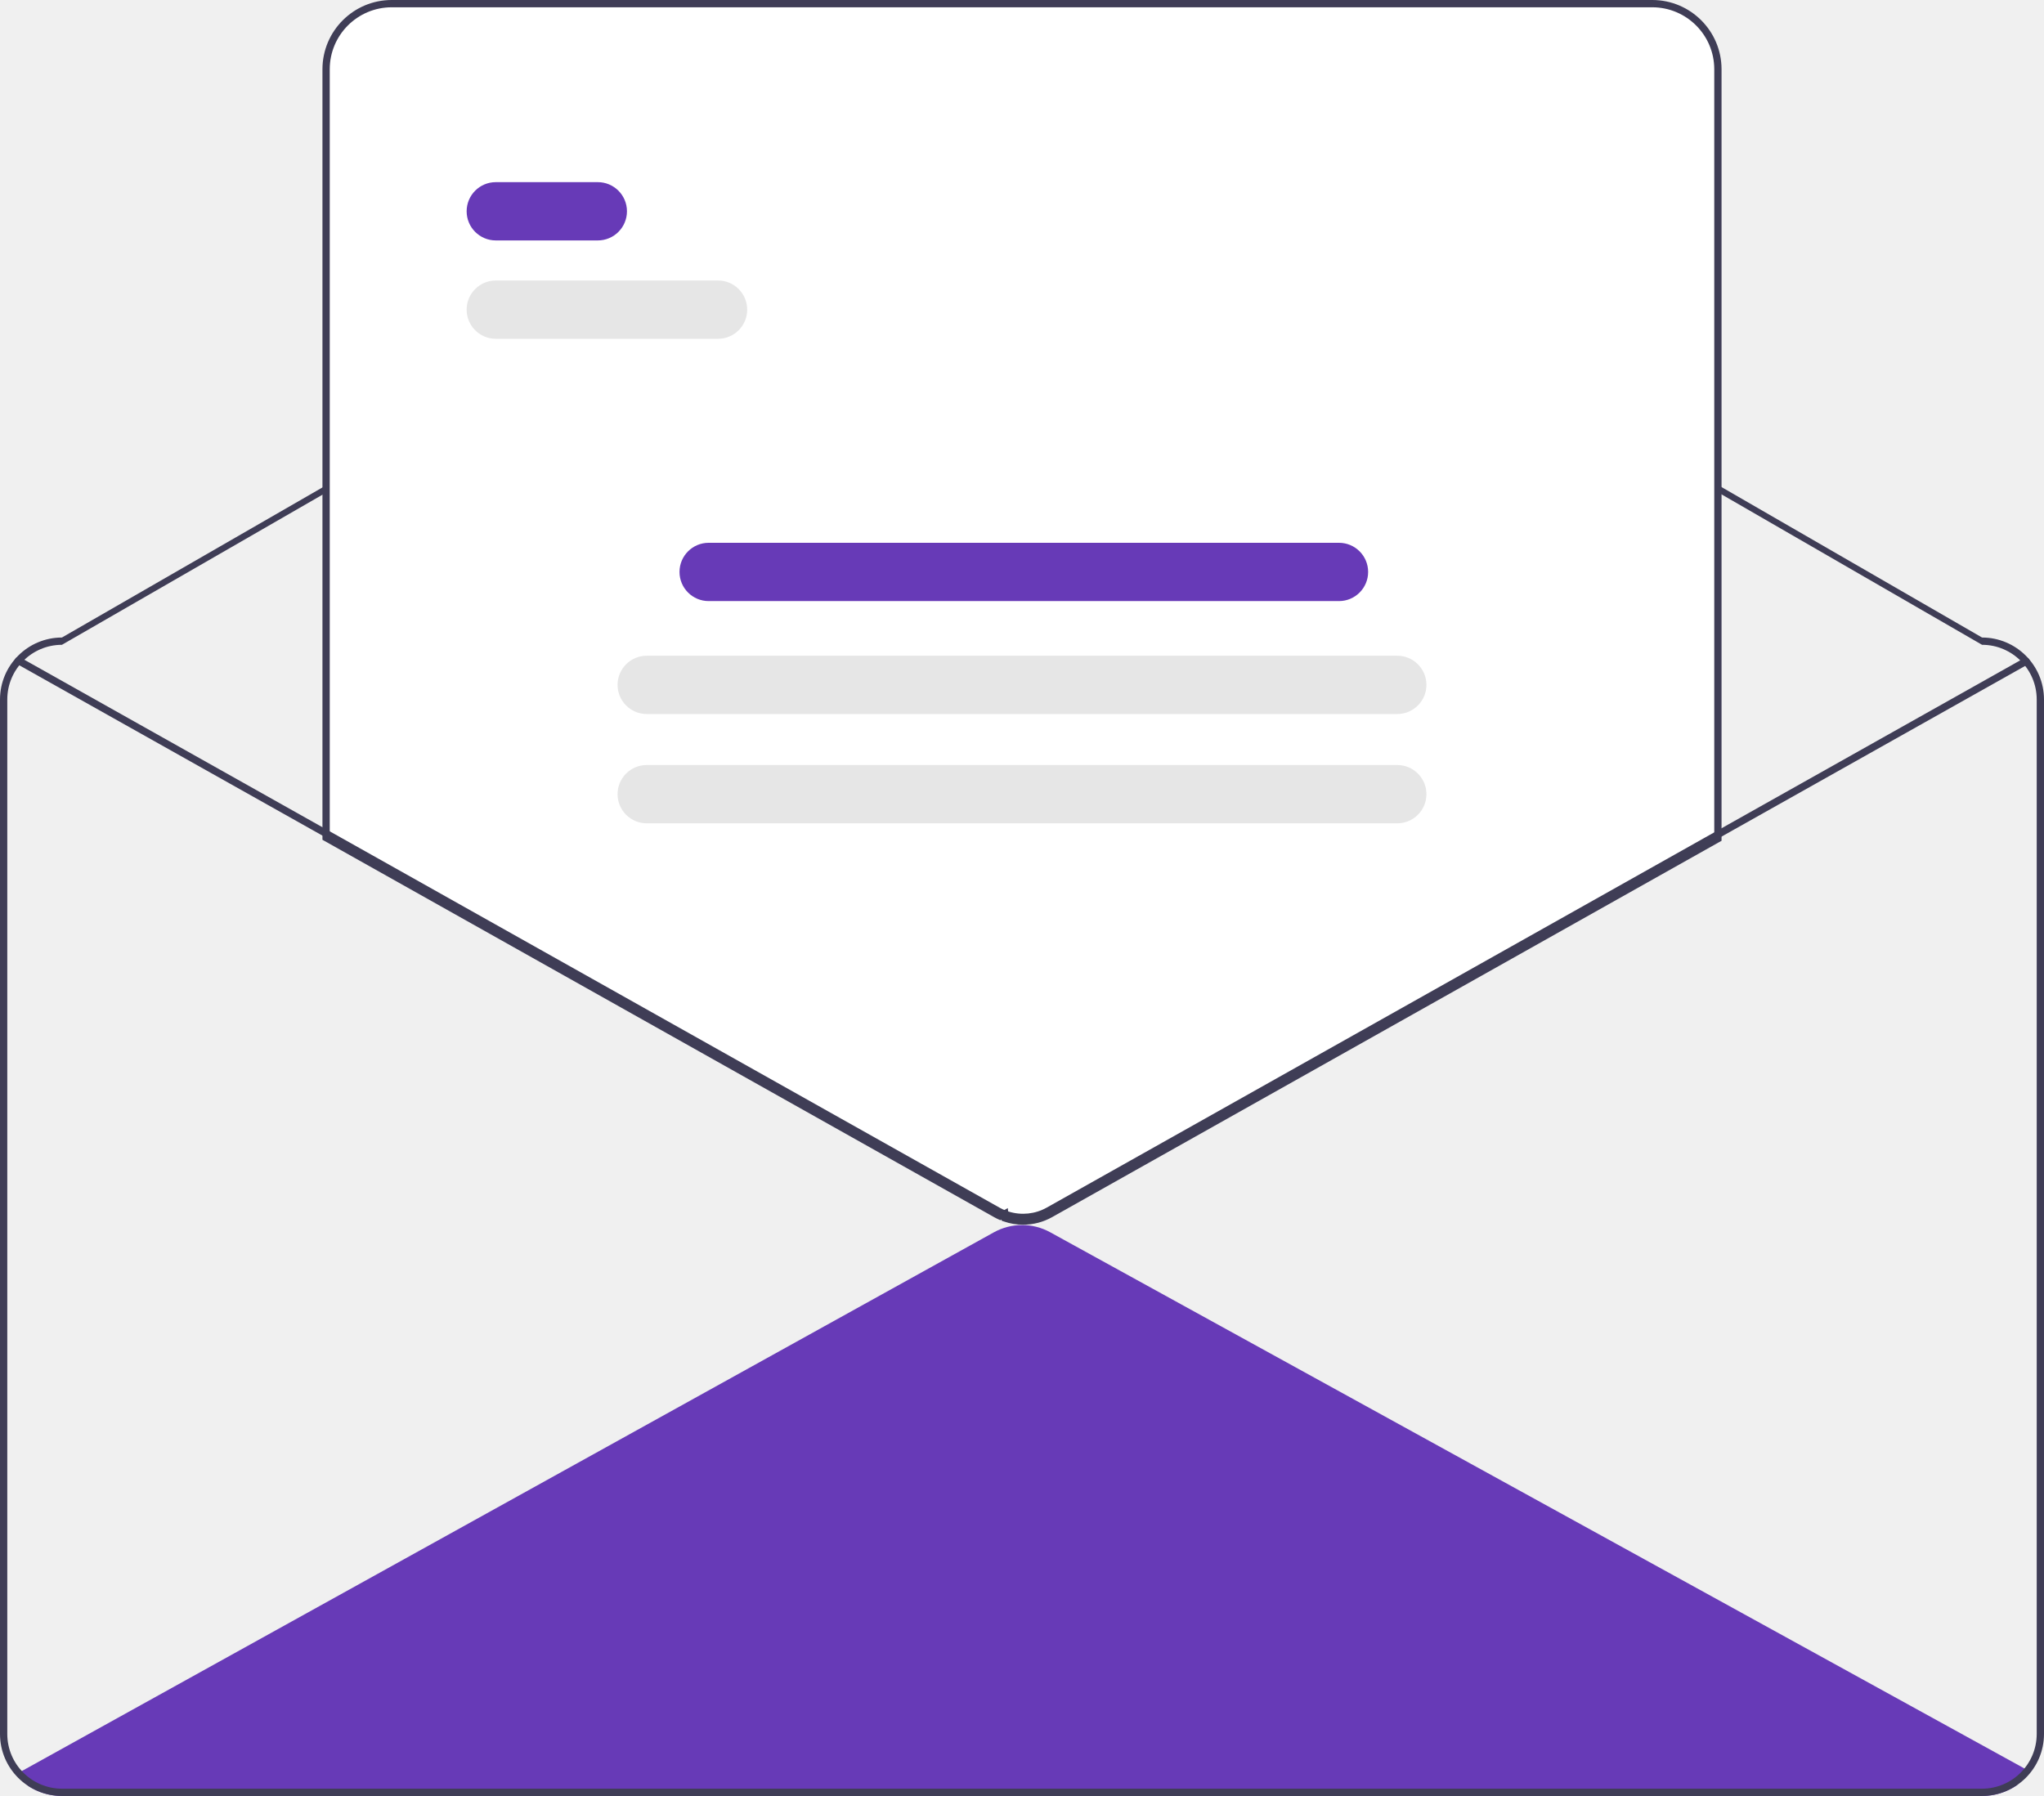
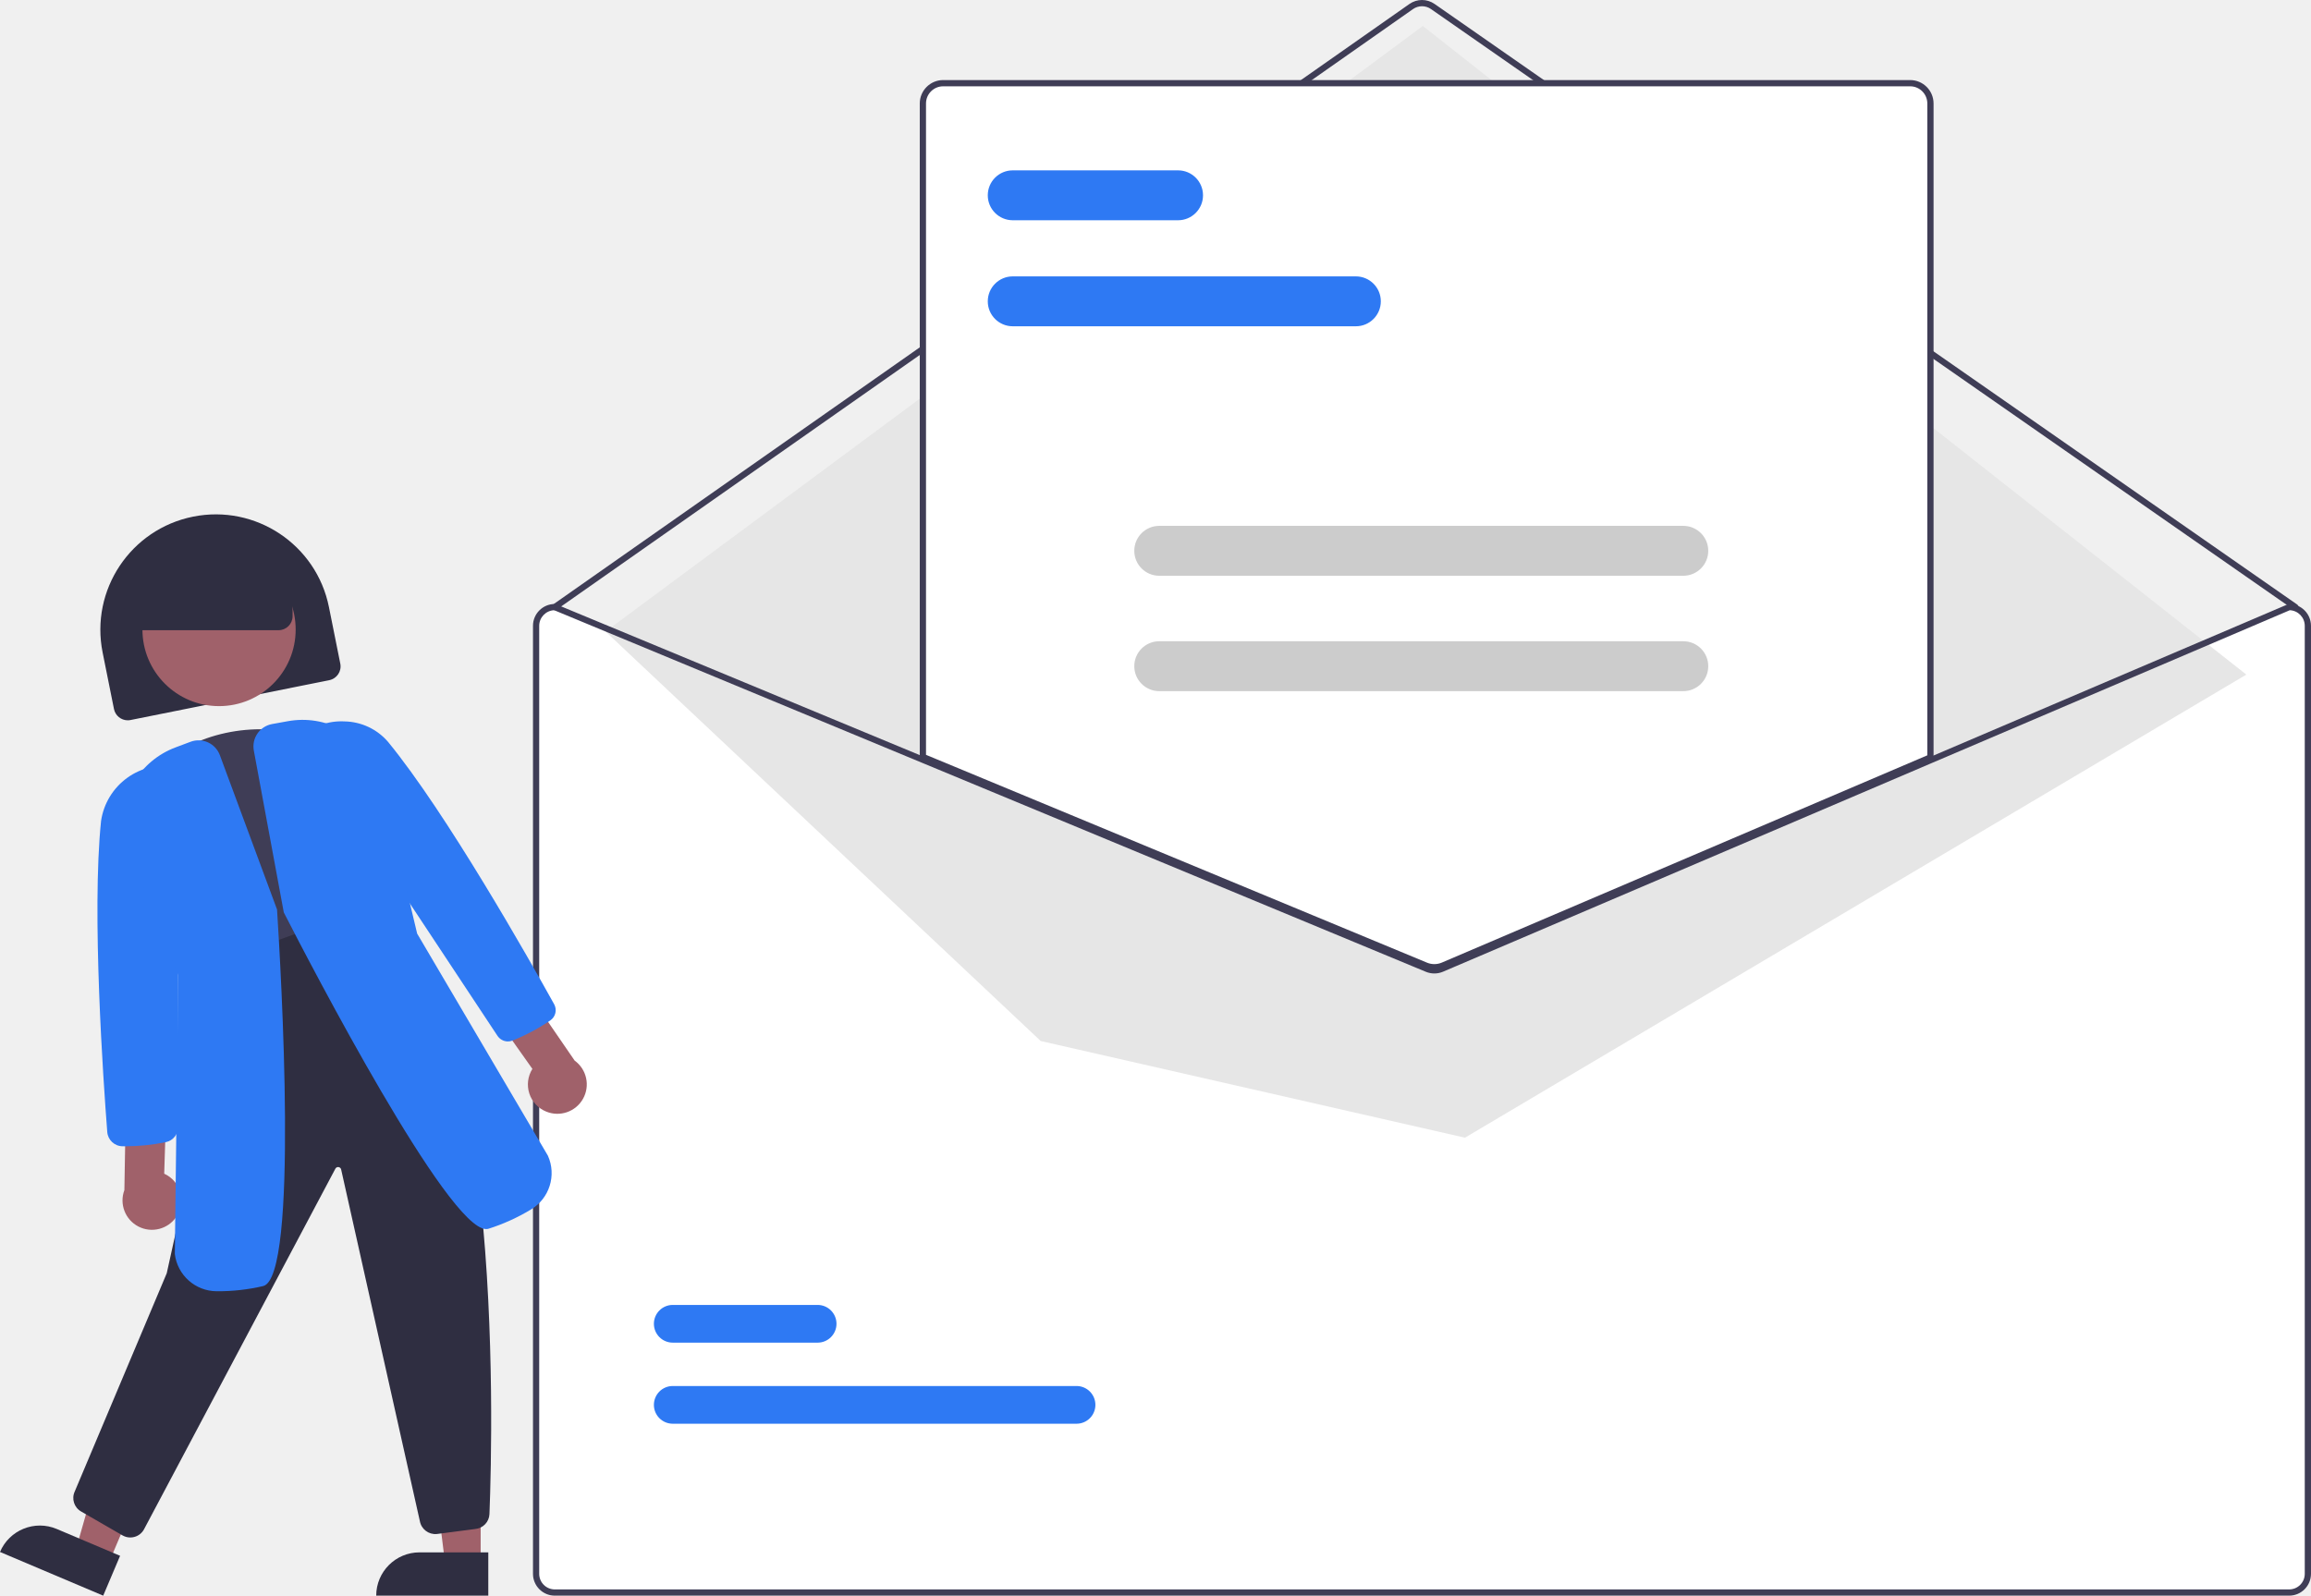
- <svg xmlns="http://www.w3.org/2000/svg" id="bf59fb71-ac1e-4020-97b5-5970fed6e003" data-name="Layer 1" width="561" height="493" viewBox="0 0 561 493">
-   <path d="M876.03,689.45c-.98,1.37-1.97,2.73-2.95,4.08A16.828,16.828,0,0,1,863.5,696.5h-527a16.904,16.904,0,0,1-9.21-2.72c-.91-1.2-1.81-2.41-2.72-3.62l.91-.5L592.27,541.78a16.019,16.019,0,0,1,15.47-.02L875.13,688.95Z" transform="translate(-319.5 -203.5)" fill="#673ab7" />
-   <path d="M863.5,378.5,632.282,244.97a64.023,64.023,0,0,0-63.981-.032L336.5,378.5a17.024,17.024,0,0,0-17,17v284a17.02,17.02,0,0,0,17,17h527a17.029,17.029,0,0,0,17-17v-284A17.024,17.024,0,0,0,863.5,378.5Zm15,301a15.036,15.036,0,0,1-15,15h-527a15.027,15.027,0,0,1-15-15v-284a15.018,15.018,0,0,1,15-15L568.3,246.938a64.023,64.023,0,0,1,63.981.032L863.5,380.5a15.018,15.018,0,0,1,15,15Z" transform="translate(-319.5 -203.5)" fill="#3f3d56" />
-   <path d="M600.3,539.18a15.363,15.363,0,0,1-5.116-.858l-.302-.107-.061-.672c-.188.093-.379.182-.569.266l-.201.088-.201-.089c-.421-.185-.84-.395-1.244-.622L408.5,433.732V222.5A18.521,18.521,0,0,1,427,204H773a18.521,18.521,0,0,1,18.5,18.5V434.002l-.255.144-183.25,103.04A15.757,15.757,0,0,1,600.3,539.18Z" transform="translate(-319.5 -203.5)" fill="#fff" />
-   <path d="M600.3,539.68a15.856,15.856,0,0,1-5.282-.887l-.605-.213-.026-.286-.337.148-.402-.177c-.437-.192-.87-.409-1.288-.645L408,434.025V222.5a19.022,19.022,0,0,1,19-19H773a19.022,19.022,0,0,1,19,19V434.295L608.24,537.622A16.253,16.253,0,0,1,600.3,539.68Zm-4.013-2.577a14.492,14.492,0,0,0,10.974-1.226L790,433.125V222.5a17.019,17.019,0,0,0-17-17H427a17.019,17.019,0,0,0-17,17V432.854l11.99,6.733,171.35,96.291q.35.197.71.371.36-.174.709-.37l1.347-.759Z" transform="translate(-319.5 -203.5)" fill="#3f3d56" />
-   <path d="M876.07,385.88,803.5,426.68,791,433.71,607.75,536.75a15.242,15.242,0,0,1-7.45,1.93,14.911,14.911,0,0,1-4.95-.83,12.054,12.054,0,0,1-1.3-.5q-.614-.27-1.2-.6L421.5,440.46,409,433.44l-84.92-47.72a1.011,1.011,0,0,1-.38-1.37.999.999,0,0,1,1.36-.38L409,431.14l12.5,7.02L593.83,535a13.074,13.074,0,0,0,1.78.83c.26.1.53.19.8.27A13.264,13.264,0,0,0,606.77,535L791,431.42l12.5-7.03,71.59-40.25a.998.998,0,1,1,.98,1.74Z" transform="translate(-319.5 -203.5)" fill="#3f3d56" />
-   <path d="M483.575,269.5h-28a8,8,0,0,1,0-16h28a8,8,0,0,1,0,16Z" transform="translate(-319.5 -203.5)" fill="#673ab7" />
-   <path d="M516.575,296.5h-61a8,8,0,0,1,0-16h61a8,8,0,0,1,0,16Z" transform="translate(-319.5 -203.5)" fill="#e6e6e6" />
-   <path d="M687,368.5H514a8,8,0,0,1,0-16H687a8,8,0,0,1,0,16Z" transform="translate(-319.5 -203.5)" fill="#673ab7" />
-   <path d="M703,399.5H497a8,8,0,0,1,0-16H703a8,8,0,0,1,0,16Z" transform="translate(-319.5 -203.5)" fill="#e6e6e6" />
-   <path d="M703,429.5H497a8,8,0,0,1,0-16H703a8,8,0,0,1,0,16Z" transform="translate(-319.5 -203.5)" fill="#e6e6e6" />
+ <svg xmlns="http://www.w3.org/2000/svg" id="e8e370f4-8fb0-4ed1-9ceb-86ee4fa027f4" data-name="Layer 1" width="740.857" height="511.675" viewBox="0 0 740.857 511.675">
+   <path d="M963.428,387.837h-.2l-114.8,49.02-157.07,67.07a5.066,5.066,0,0,1-3.88.02l-162.05-67.23-117.62-48.8-.18-.08h-.2a7.008,7.008,0,0,0-7,7v304a7.008,7.008,0,0,0,7,7h556a7.008,7.008,0,0,0,7-7v-304A7.008,7.008,0,0,0,963.428,387.837Z" transform="translate(-229.5716 -194.1626)" fill="#fff" />
+   <path d="M965.428,389.837a.997.997,0,0,1-.571-.179L688.298,197.055a5.015,5.015,0,0,0-5.729.01L408.003,389.656a1,1,0,0,1-1.149-1.638l274.567-192.592a7.022,7.022,0,0,1,8.02-.013l276.559,192.603a1,1,0,0,1-.572,1.821Z" transform="translate(-229.5716 -194.1626)" fill="#3f3d56" />
+   <polygon points="194.121 202.502 456.132 8.319 720.132 216.319 469.632 364.819 333.632 333.819 194.121 202.502" fill="#e6e6e6" />
+   <path d="M574.684,650.704H445.244a6.047,6.047,0,1,1,0-12.095H574.684a6.047,6.047,0,1,1,0,12.095Z" transform="translate(-229.5716 -194.1626)" fill="#2e79f3" />
+   <path d="M491.684,624.704H445.244a6.047,6.047,0,1,1,0-12.095h46.44a6.047,6.047,0,1,1,0,12.095Z" transform="translate(-229.5716 -194.1626)" fill="#2e79f3" />
+   <path d="M689.389,504.822a7.564,7.564,0,0,1-2.869-.562L524.929,437.211v-209.874a7.008,7.008,0,0,1,7-7h310a7.008,7.008,0,0,1,7,7v210.02l-.304.13L692.345,504.227A7.616,7.616,0,0,1,689.389,504.822Z" transform="translate(-229.5716 -194.1626)" fill="#fff" />
+   <path d="M689.389,505.322a8.072,8.072,0,0,1-3.06-.599L524.429,437.545v-210.208a7.509,7.509,0,0,1,7.5-7.5h310a7.509,7.509,0,0,1,7.5,7.5V437.688l-156.888,66.999A8.11,8.11,0,0,1,689.389,505.322Zm-162.96-69.112,160.663,66.665a6.118,6.118,0,0,0,4.668-.028L847.429,436.367V227.337a5.507,5.507,0,0,0-5.5-5.5h-310a5.507,5.507,0,0,0-5.5,5.5Z" transform="translate(-229.5716 -194.1626)" fill="#3f3d56" />
+   <path d="M963.428,387.837h-.2l-114.8,49.02-157.07,67.07a5.066,5.066,0,0,1-3.88.02l-162.05-67.23-117.62-48.8-.18-.08h-.2a7.008,7.008,0,0,0-7,7v304a7.008,7.008,0,0,0,7,7h556a7.008,7.008,0,0,0,7-7v-304A7.008,7.008,0,0,0,963.428,387.837Zm5,311a5.002,5.002,0,0,1-5,5h-556a5.002,5.002,0,0,1-5-5v-304a5.011,5.011,0,0,1,4.81-5l118.19,49.04,161.28,66.92a7.121,7.121,0,0,0,5.44-.03l156.28-66.74,115.2-49.19a5.016,5.016,0,0,1,4.8,5Z" transform="translate(-229.5716 -194.1626)" fill="#3f3d56" />
+   <path d="M664.232,298.789h-110a8,8,0,1,1,0-16h110a8,8,0,0,1,0,16Z" transform="translate(-229.5716 -194.1626)" fill="#2e79f3" />
+   <path d="M607.232,264.789h-53a8,8,0,1,1,0-16h53a8,8,0,0,1,0,16Z" transform="translate(-229.5716 -194.1626)" fill="#2e79f3" />
+   <path d="M769.2,378.789h-168a8,8,0,1,1,0-16h168a8,8,0,0,1,0,16Z" transform="translate(-229.5716 -194.1626)" fill="#ccc" />
+   <path d="M769.2,415.789h-168a8,8,0,1,1,0-16h168a8,8,0,0,1,0,16Z" transform="translate(-229.5716 -194.1626)" fill="#ccc" />
+   <path d="M270.52,425.141a4.508,4.508,0,0,1-4.411-3.616L262.47,403.386a37,37,0,0,1,72.556-14.552l3.638,18.139a4.505,4.505,0,0,1-3.526,5.297L271.406,425.053A4.513,4.513,0,0,1,270.52,425.141Z" transform="translate(-229.5716 -194.1626)" fill="#2f2e41" />
+   <polygon points="154.088 501.059 142.656 501.058 137.22 456.962 154.092 456.963 154.088 501.059" fill="#a0616a" />
+   <path d="M134.49,497.791h22.048a0,0,0,0,1,0,0v13.882a0,0,0,0,1,0,0H120.608a0,0,0,0,1,0,0v0A13.882,13.882,0,0,1,134.49,497.791Z" fill="#2f2e41" />
+   <polygon points="34.969 500.944 24.442 496.486 36.63 453.76 52.166 460.341 34.969 500.944" fill="#a0616a" />
+   <path d="M244.738,685.499h22.048a0,0,0,0,1,0,0V699.381a0,0,0,0,1,0,0H230.856a0,0,0,0,1,0,0v0A13.882,13.882,0,0,1,244.738,685.499Z" transform="translate(60.18447 -236.3717) rotate(22.95463)" fill="#2f2e41" />
+   <circle cx="70.224" cy="201.872" r="24.561" fill="#a0616a" />
+   <path d="M300.958,507.766l-.252-.818c-6.693-21.754-13.61-44.24-20.538-65.625l-.188-.577.426-.433c10.753-10.938,30.897-15.302,46.859-10.146,16.064,5.186,27.134,19.731,25.75,33.834a36.131,36.131,0,0,0,6.428,23.893l.641.93-1.002.523A181.87,181.87,0,0,1,301.806,507.643Z" transform="translate(-229.5716 -194.1626)" fill="#3f3d56" />
+   <path d="M271.336,687.183a4.987,4.987,0,0,1-2.493-.673l-13.267-7.662a4.973,4.973,0,0,1-2.03-6.446l29.481-69.952,22.531-102.024,41.061-14.931.373.172c44.022,20.222,40.619,165.165,39.489,194.016a5.005,5.005,0,0,1-4.558,4.776l-12.347,1.613a5.046,5.046,0,0,1-5.409-4.137l-25.207-112.654a1.001,1.001,0,0,0-.823-.868.977.977,0,0,0-1.042.492L275.708,684.62a4.98,4.98,0,0,1-3.05,2.385A5.042,5.042,0,0,1,271.336,687.183Z" transform="translate(-229.5716 -194.1626)" fill="#2f2e41" />
+   <path d="M286.083,584.377a9.377,9.377,0,0,0-3.87-13.848l.671-21.417L269.968,545.529l-.523,30.259a9.428,9.428,0,0,0,16.638,8.589Z" transform="translate(-229.5716 -194.1626)" fill="#a0616a" />
+   <path d="M269.636,561.738l-.758-.004a4.97,4.97,0,0,1-4.923-4.606c-1.239-15.951-5.043-70.286-1.979-99.745a20.764,20.764,0,0,1,24.185-17.409l.789.174-.006.808c-.281,38.758-.263,77.29-.245,114.554a4.999,4.999,0,0,1-3.905,4.89A64.509,64.509,0,0,1,269.636,561.738Z" transform="translate(-229.5716 -194.1626)" fill="#2e79f3" />
+   <path d="M299.038,608.221a13.582,13.582,0,0,1-13.423-11.932l1.088-89.451-17.779-44.97a26.405,26.405,0,0,1,16.985-28.063l4.753-1.783a7.286,7.286,0,0,1,9.39,4.291L318.384,485.811l.005.072c1.271,19.7,7.009,117.749-4.431,120.674a63.118,63.118,0,0,1-14.79,1.663Z" transform="translate(-229.5716 -194.1626)" fill="#2e79f3" />
+   <path d="M404.655,550.605a9.377,9.377,0,0,1-4.41-13.685l-12.374-17.494,8.797-10.113,17.128,24.95a9.428,9.428,0,0,1-9.14,16.342Z" transform="translate(-229.5716 -194.1626)" fill="#a0616a" />
+   <path d="M392.298,528.123a4.037,4.037,0,0,1-3.246-1.808l-.065-.098c-20.475-30.99-41.647-63.035-63.105-94.98l-.231-.344.295-.291a19.098,19.098,0,0,1,14.084-5.108,18.82,18.82,0,0,1,13.907,6.523c18.751,22.815,45.513,70.169,53.269,84.14a3.962,3.962,0,0,1-1.234,5.231,63.421,63.421,0,0,1-12.165,6.472A3.826,3.826,0,0,1,392.298,528.123Z" transform="translate(-229.5716 -194.1626)" fill="#2e79f3" />
+   <path d="M385.424,588.285c-12.264.008-56.144-84.482-64.815-101.42l-.075-.205-9.593-51.828a7.284,7.284,0,0,1,5.867-8.494l4.996-.903a26.405,26.405,0,0,1,28.96,15.407l12.535,52.688,41.913,71.212a13.591,13.591,0,0,1-5.477,17.292,63.076,63.076,0,0,1-13.556,6.146,2.671,2.671,0,0,1-.755.105Z" transform="translate(-229.5716 -194.1626)" fill="#2e79f3" />
+   <path d="M318.871,396.247h-49.5v-6a25.028,25.028,0,0,1,25-25h4a25.028,25.028,0,0,1,25,25v1.5A4.505,4.505,0,0,1,318.871,396.247Z" transform="translate(-229.5716 -194.1626)" fill="#2f2e41" />
</svg>
